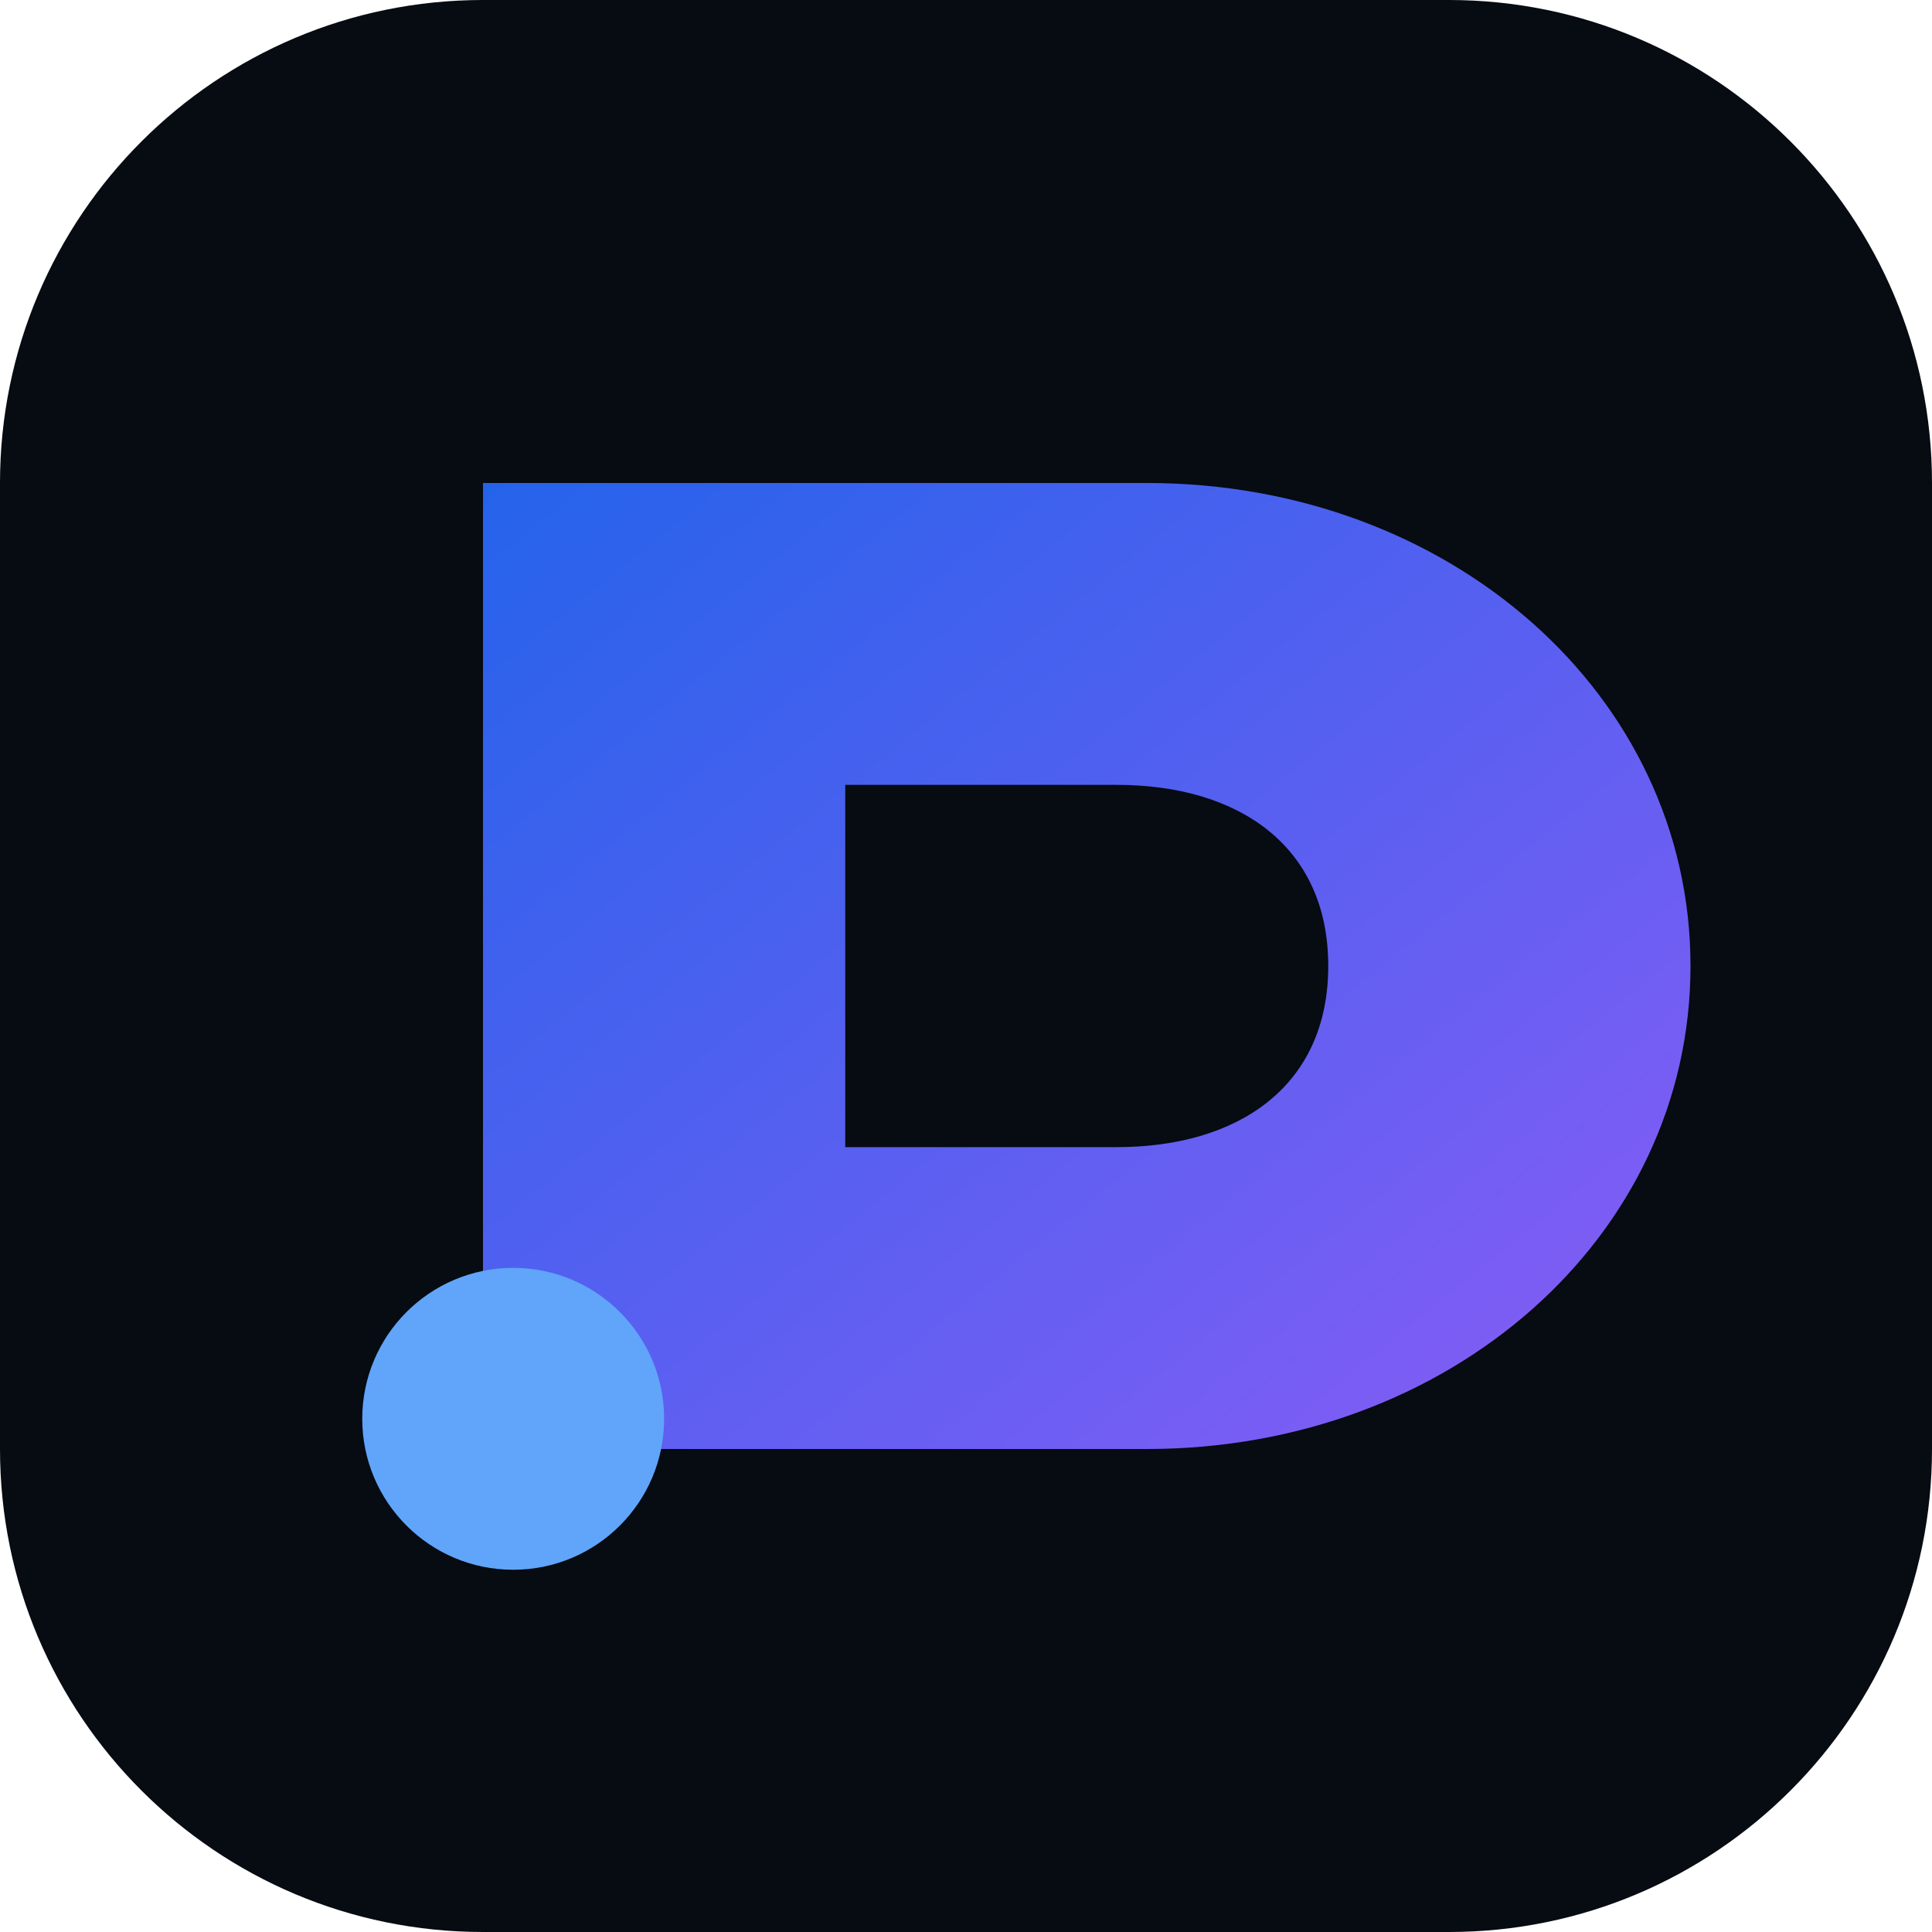
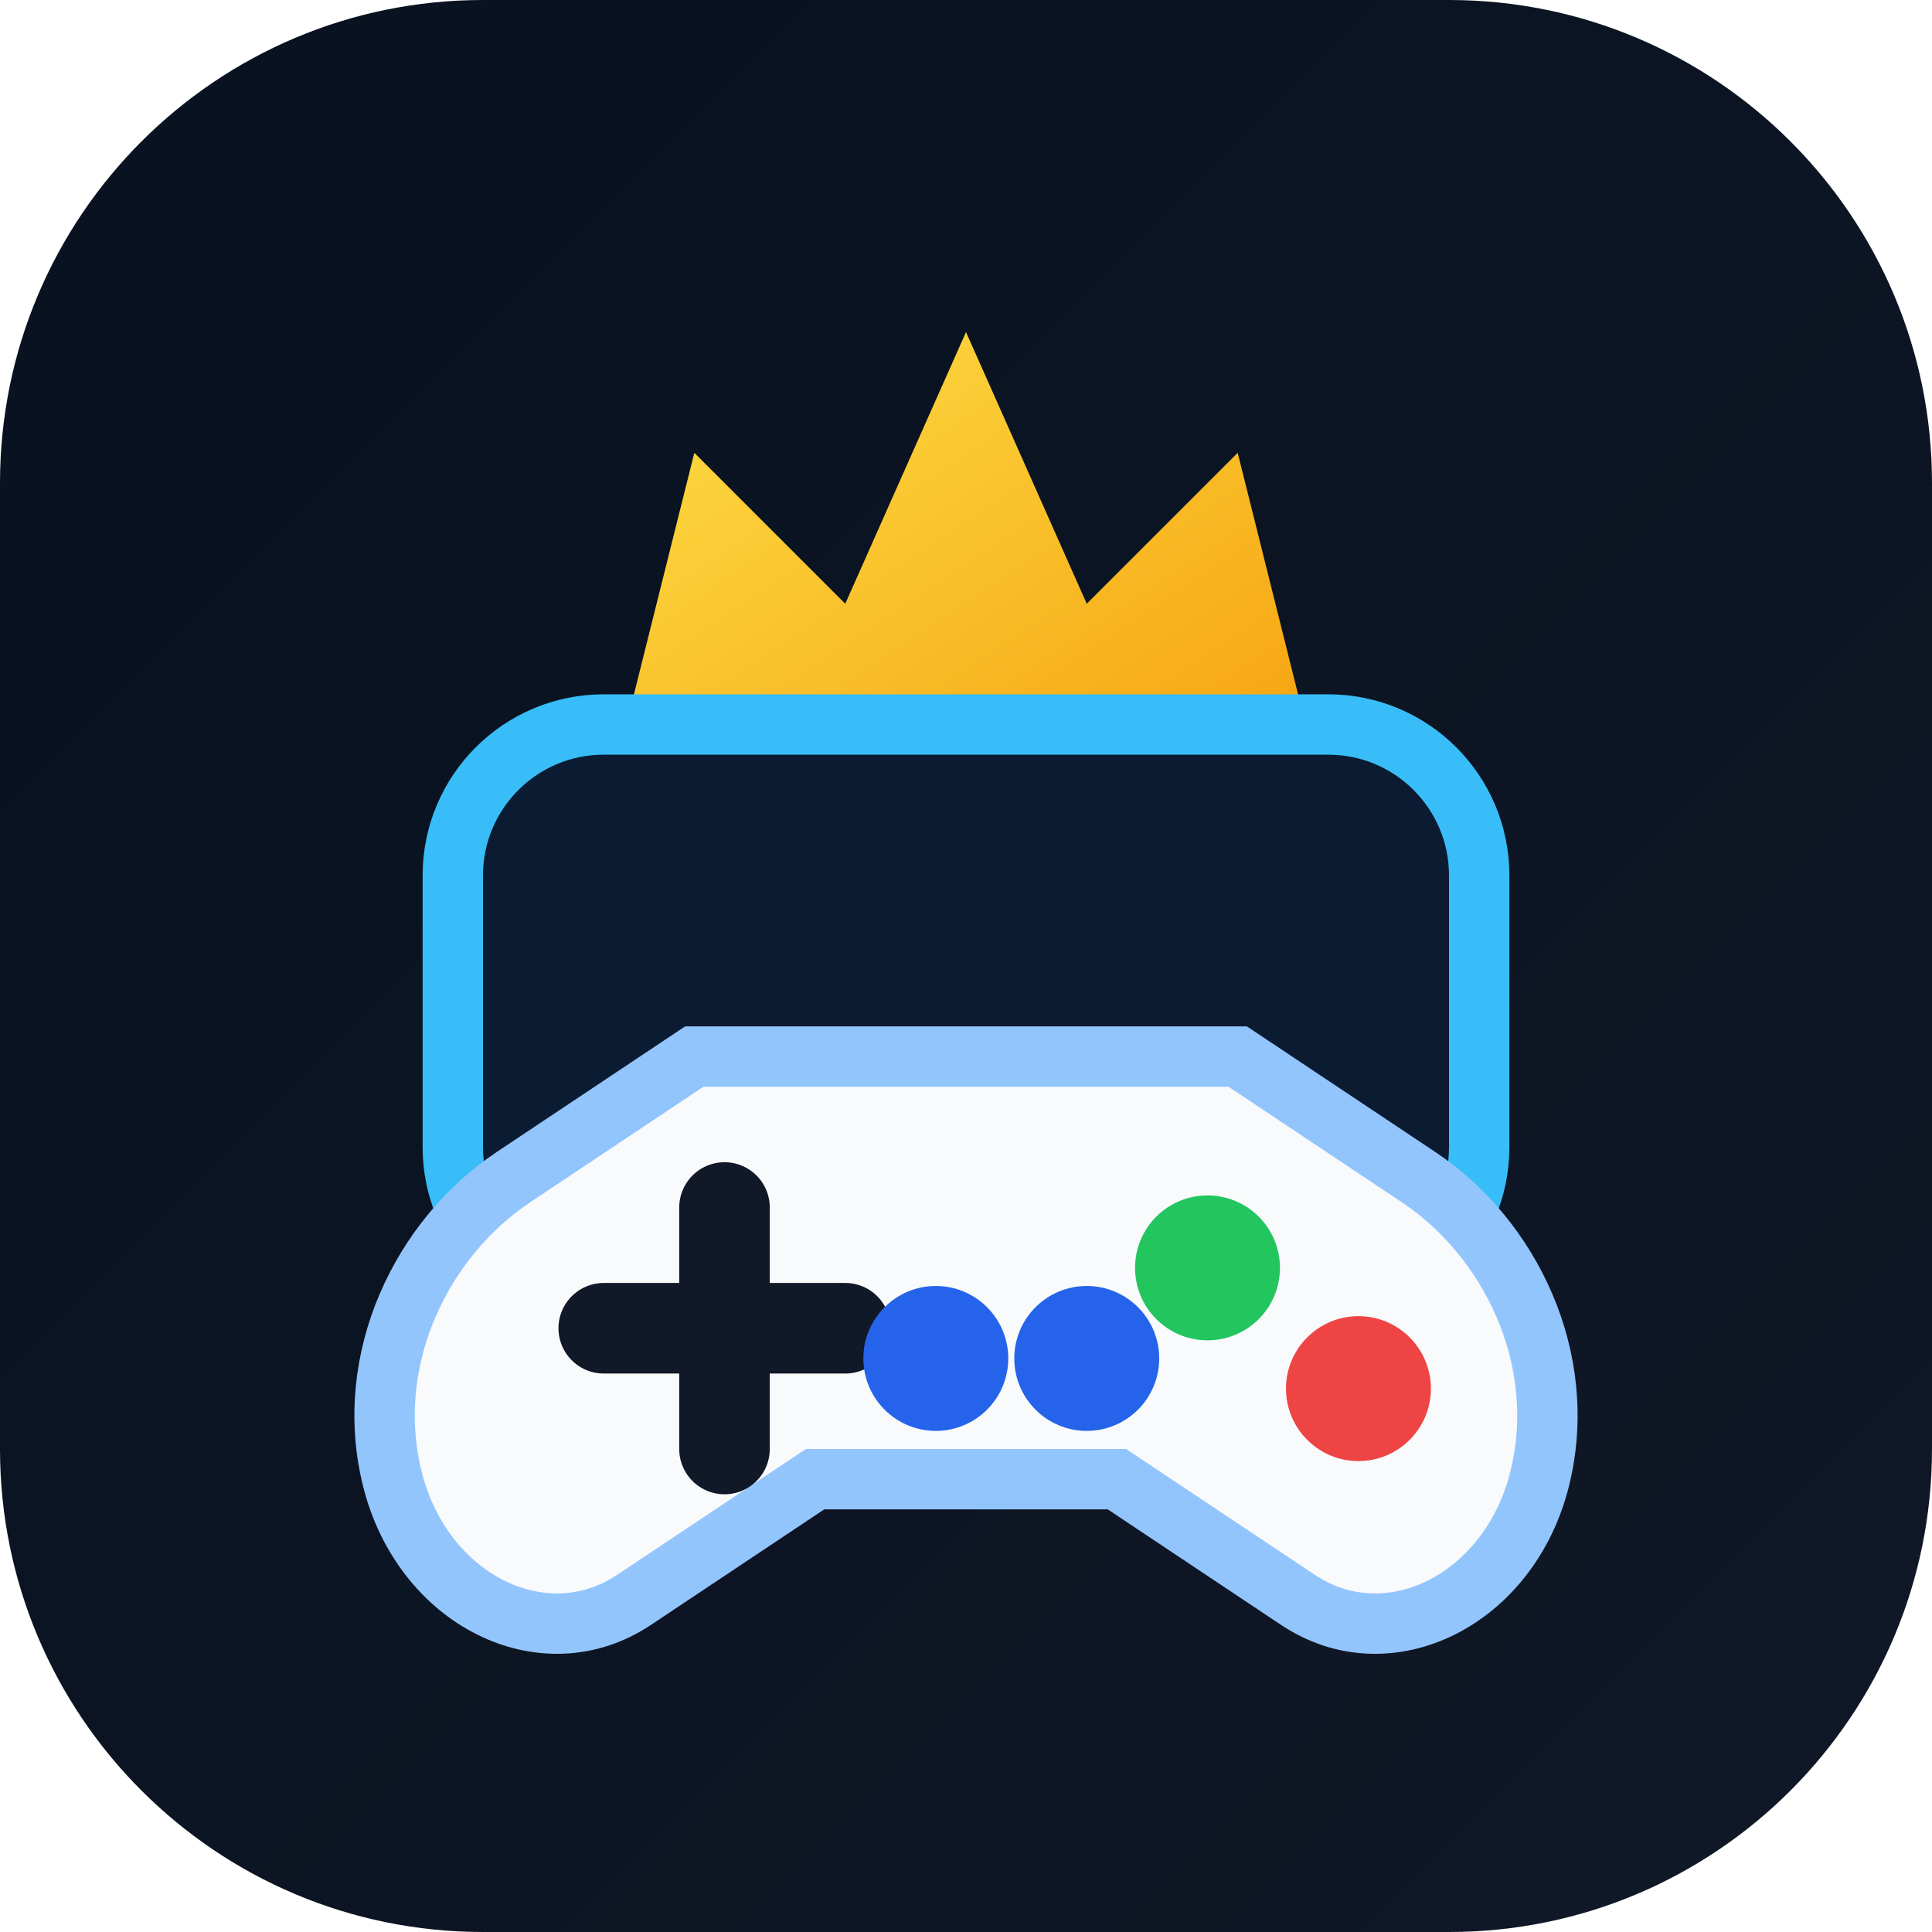
- <svg xmlns="http://www.w3.org/2000/svg" viewBox="0 0 64 64">
+ <svg xmlns="http://www.w3.org/2000/svg" viewBox="0 0 64 64" role="img" aria-label="PlayZone">
  <defs>
-     <linearGradient id="g" x1="0" y1="0" x2="1" y2="1">
-       <stop stop-color="#2563eb" />
+     <linearGradient id="bg" x1="0" y1="0" x2="1" y2="1">
+       <stop offset="0" stop-color="#07111f" />
+       <stop offset="1" stop-color="#111827" />
+     </linearGradient>
+     <linearGradient id="neon" x1="0" y1="0" x2="1" y2="1">
+       <stop offset="0" stop-color="#22d3ee" />
+       <stop offset=".48" stop-color="#3b82f6" />
      <stop offset="1" stop-color="#8b5cf6" />
    </linearGradient>
+     <linearGradient id="gold" x1="0" y1="0" x2="1" y2="1">
+       <stop offset="0" stop-color="#fde047" />
+       <stop offset="1" stop-color="#f59e0b" />
+     </linearGradient>
  </defs>
-   <rect width="64" height="64" rx="16" fill="#070b12" />
-   <path d="M16 16h22c10 0 18 7 18 16s-8 16-18 16H16V16Zm12 10v12h9c4 0 7-2 7-6s-3-6-7-6h-9Z" fill="url(#g)" />
-   <circle cx="17" cy="47" r="5" fill="#60a5fa" />
+   <rect width="64" height="64" rx="16" fill="url(#bg)" />
+   <path d="M23 15l5 5 4-9 4 9 5-5 3 12H20l3-12Z" fill="url(#gold)" />
+   <rect x="15" y="24" width="34" height="19" rx="5" fill="#0b1b32" stroke="#38bdf8" stroke-width="2" />
+   <path d="M17 39c-3 2-5 6-4 10 1 4 5 6 8 4l6-4h10l6 4c3 2 7 0 8-4 1-4-1-8-4-10l-6-4H23l-6 4Z" fill="#f8fafc" stroke="#93c5fd" stroke-width="2" />
+   <path d="M24 40v8M20 44h8" stroke="#111827" stroke-width="3" stroke-linecap="round" />
+   <circle cx="40" cy="42" r="2.4" fill="#22c55e" />
+   <circle cx="45" cy="46" r="2.4" fill="#ef4444" />
+   <circle cx="31" cy="45" r="2.4" fill="#2563eb" />
+   <circle cx="36" cy="45" r="2.4" fill="#2563eb" />
</svg>
